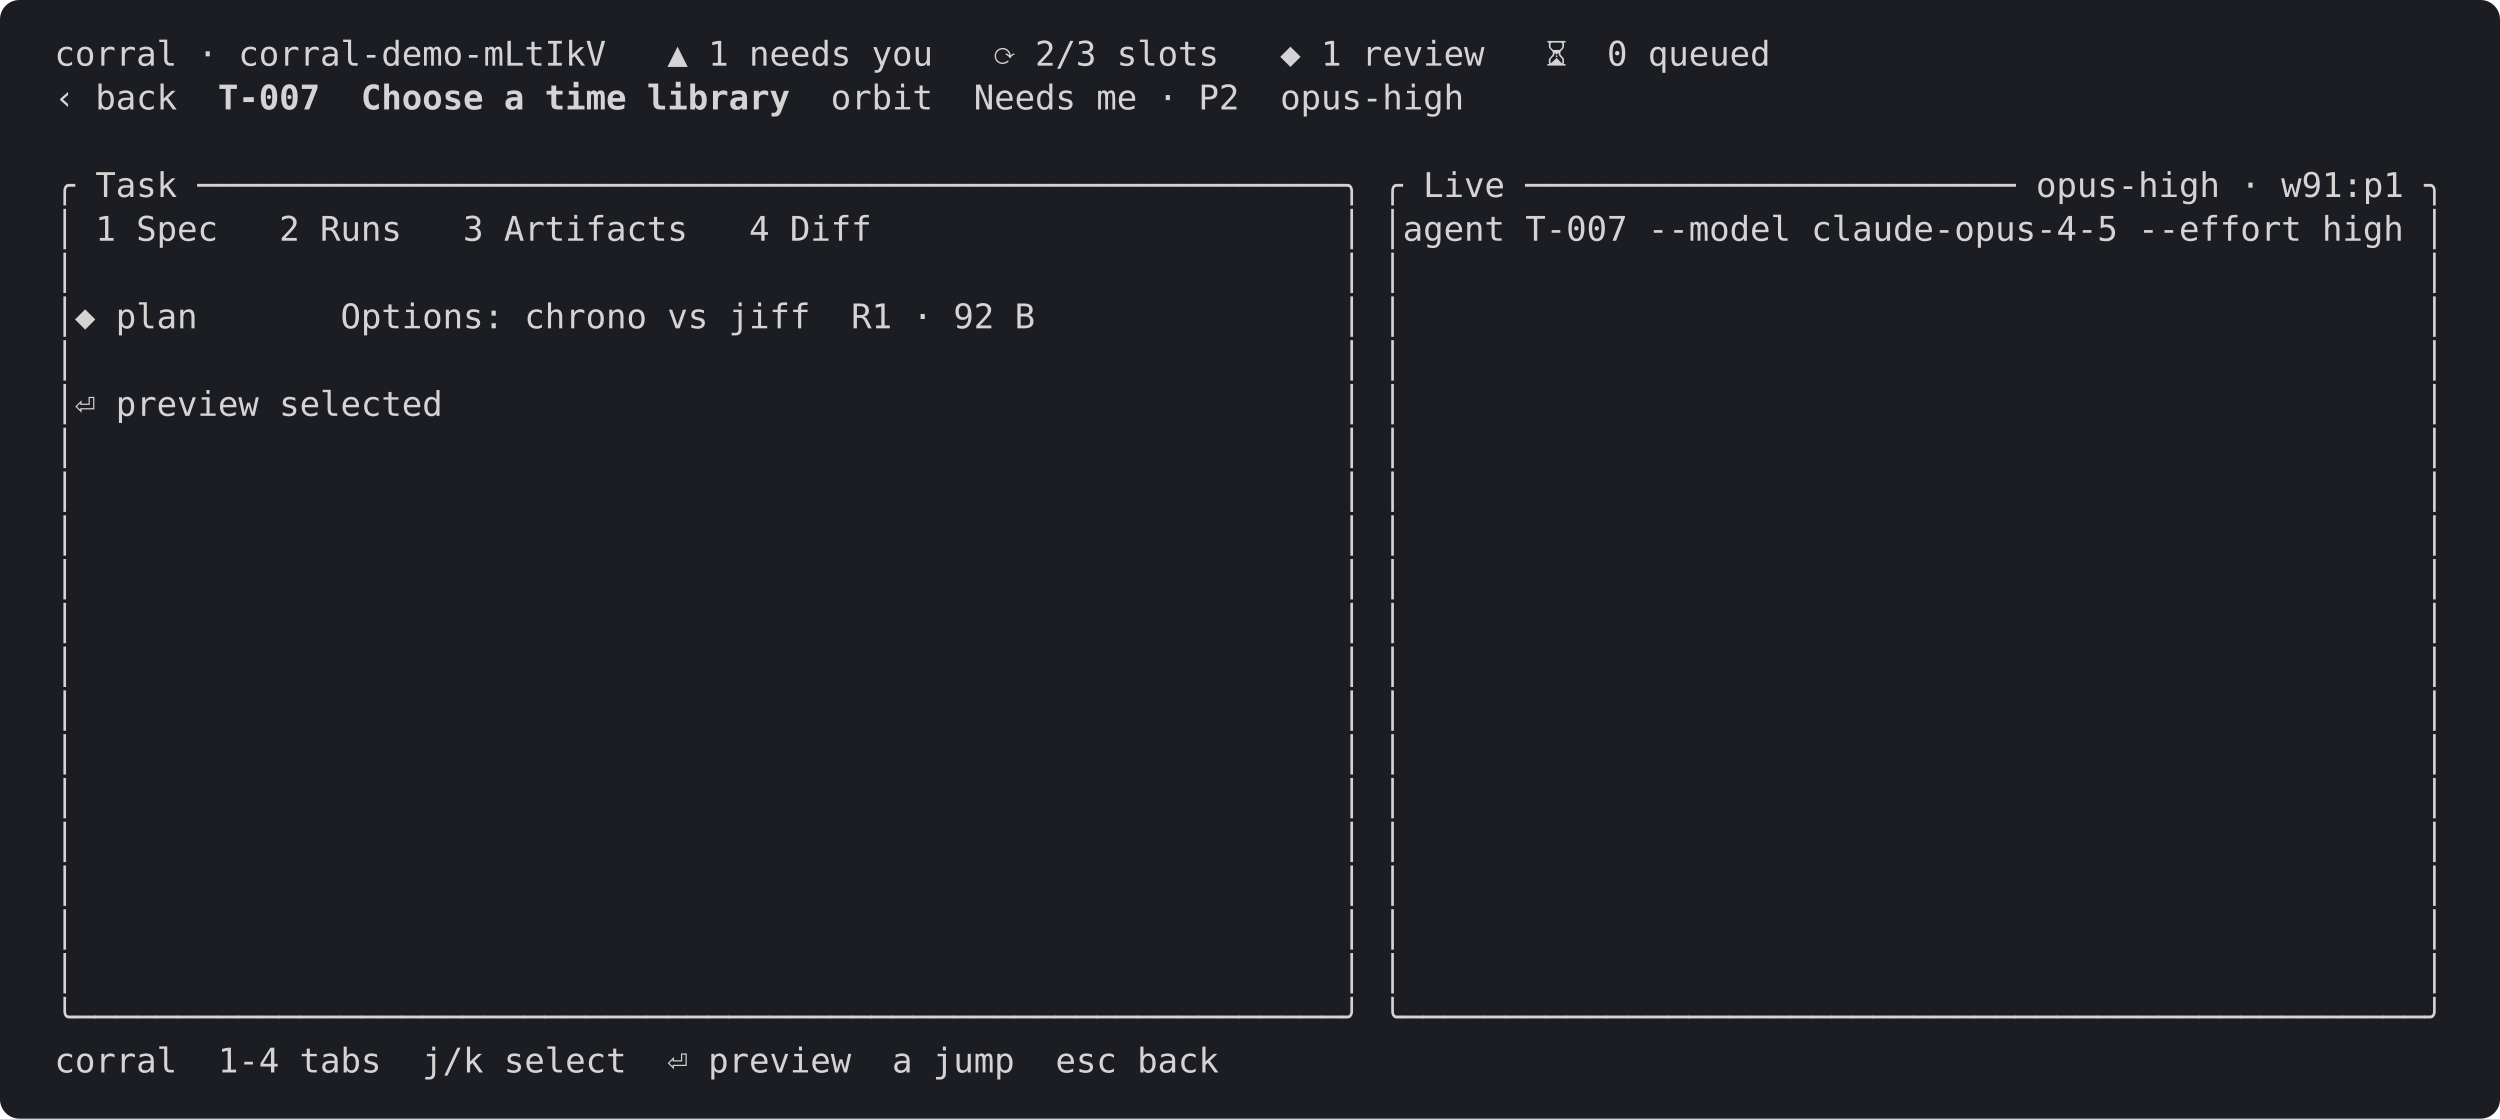
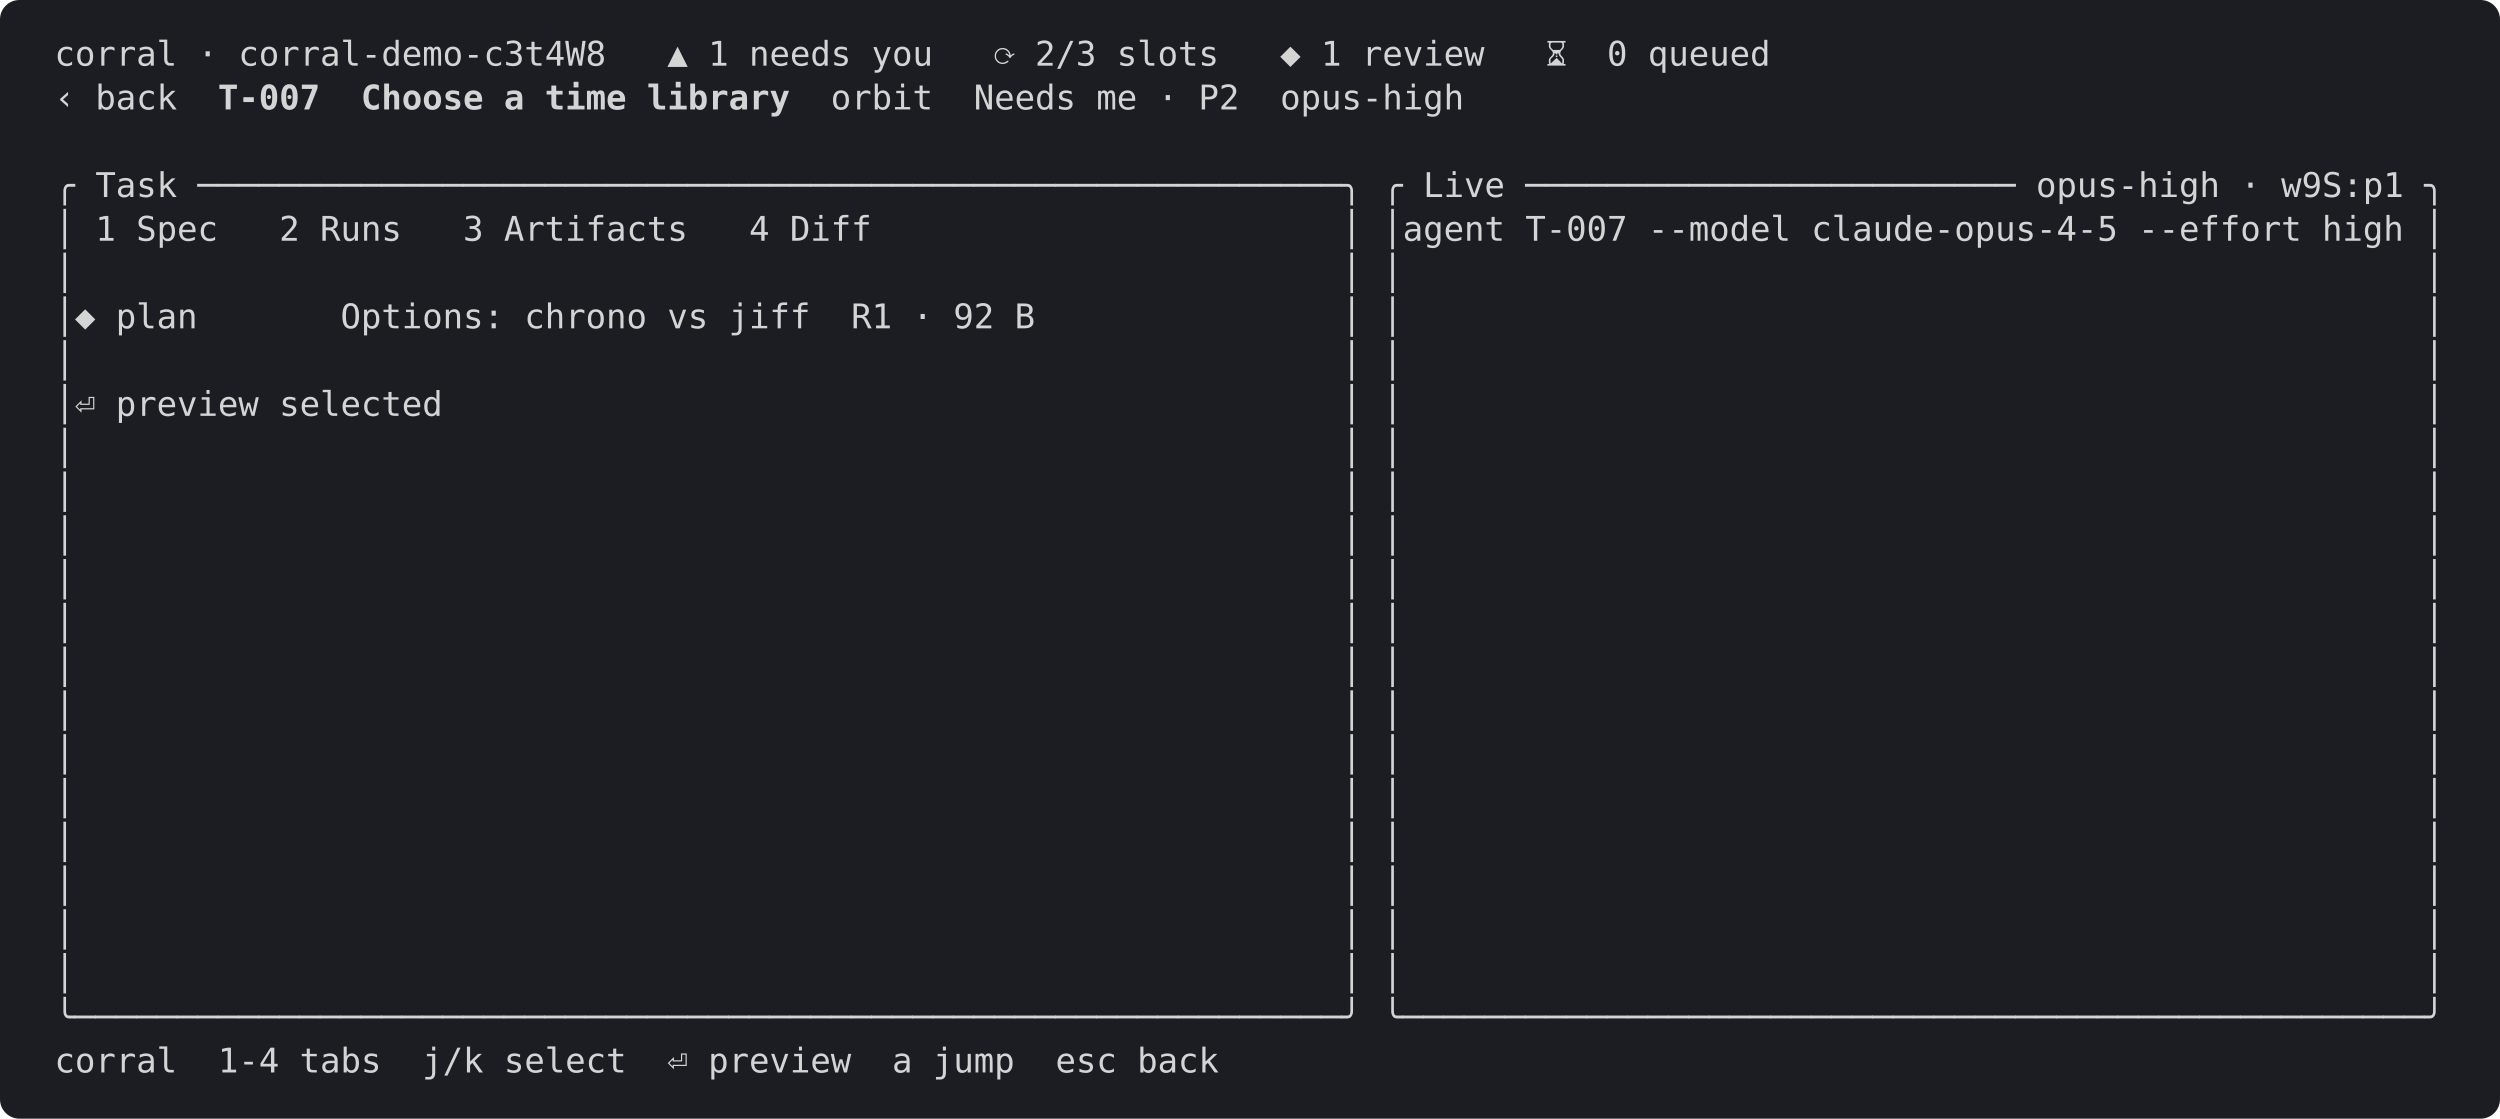
<svg xmlns="http://www.w3.org/2000/svg" width="1028" height="460" viewBox="0 0 1028 460" role="img" aria-label="Task detail with artifacts">
  <rect width="100%" height="100%" rx="8" fill="#1b1d23" />
  <g font-family="DejaVu Sans Mono, Menlo, Consolas, monospace" font-size="14" xml:space="preserve">
    <text x="22.4" y="27.0" fill="#d4d4d4">c</text>
    <text x="30.8" y="27.0" fill="#d4d4d4">o</text>
    <text x="39.2" y="27.0" fill="#d4d4d4">r</text>
    <text x="47.6" y="27.0" fill="#d4d4d4">r</text>
    <text x="56.0" y="27.0" fill="#d4d4d4">a</text>
    <text x="64.4" y="27.0" fill="#d4d4d4">l</text>
    <text x="81.2" y="27.0" fill="#d4d4d4">·</text>
    <text x="98.0" y="27.0" fill="#d4d4d4">c</text>
    <text x="106.4" y="27.0" fill="#d4d4d4">o</text>
    <text x="114.8" y="27.0" fill="#d4d4d4">r</text>
    <text x="123.2" y="27.0" fill="#d4d4d4">r</text>
    <text x="131.6" y="27.0" fill="#d4d4d4">a</text>
    <text x="140.0" y="27.0" fill="#d4d4d4">l</text>
    <text x="148.4" y="27.0" fill="#d4d4d4">-</text>
    <text x="156.8" y="27.0" fill="#d4d4d4">d</text>
    <text x="165.2" y="27.0" fill="#d4d4d4">e</text>
    <text x="173.6" y="27.0" fill="#d4d4d4">m</text>
    <text x="182.0" y="27.0" fill="#d4d4d4">o</text>
    <text x="190.4" y="27.0" fill="#d4d4d4">-</text>
-     <text x="198.8" y="27.0" fill="#d4d4d4">m</text>
-     <text x="207.2" y="27.0" fill="#d4d4d4">L</text>
+     <text x="198.8" y="27.0" fill="#d4d4d4">c</text>
+     <text x="207.2" y="27.0" fill="#d4d4d4">3</text>
    <text x="215.6" y="27.0" fill="#d4d4d4">t</text>
-     <text x="224.0" y="27.0" fill="#d4d4d4">I</text>
-     <text x="232.4" y="27.0" fill="#d4d4d4">k</text>
-     <text x="240.8" y="27.0" fill="#d4d4d4">V</text>
+     <text x="224.0" y="27.0" fill="#d4d4d4">4</text>
+     <text x="232.4" y="27.0" fill="#d4d4d4">W</text>
+     <text x="240.8" y="27.0" fill="#d4d4d4">8</text>
    <text x="274.4" y="27.0" fill="#d4d4d4">▲</text>
    <text x="291.2" y="27.0" fill="#d4d4d4">1</text>
    <text x="308.0" y="27.0" fill="#d4d4d4">n</text>
    <text x="316.4" y="27.0" fill="#d4d4d4">e</text>
    <text x="324.8" y="27.0" fill="#d4d4d4">e</text>
    <text x="333.2" y="27.0" fill="#d4d4d4">d</text>
    <text x="341.6" y="27.0" fill="#d4d4d4">s</text>
    <text x="358.4" y="27.0" fill="#d4d4d4">y</text>
    <text x="366.8" y="27.0" fill="#d4d4d4">o</text>
    <text x="375.2" y="27.0" fill="#d4d4d4">u</text>
    <text x="408.8" y="27.0" fill="#d4d4d4">⟳</text>
    <text x="425.6" y="27.0" fill="#d4d4d4">2</text>
    <text x="434.0" y="27.0" fill="#d4d4d4">/</text>
    <text x="442.4" y="27.0" fill="#d4d4d4">3</text>
    <text x="459.2" y="27.0" fill="#d4d4d4">s</text>
    <text x="467.6" y="27.0" fill="#d4d4d4">l</text>
    <text x="476.0" y="27.0" fill="#d4d4d4">o</text>
    <text x="484.4" y="27.0" fill="#d4d4d4">t</text>
    <text x="492.8" y="27.0" fill="#d4d4d4">s</text>
    <text x="526.4" y="27.0" fill="#d4d4d4">◆</text>
    <text x="543.2" y="27.0" fill="#d4d4d4">1</text>
    <text x="560.0" y="27.0" fill="#d4d4d4">r</text>
    <text x="568.4" y="27.0" fill="#d4d4d4">e</text>
    <text x="576.8" y="27.0" fill="#d4d4d4">v</text>
    <text x="585.2" y="27.0" fill="#d4d4d4">i</text>
    <text x="593.6" y="27.0" fill="#d4d4d4">e</text>
    <text x="602.0" y="27.0" fill="#d4d4d4">w</text>
    <text x="635.6" y="27.0" fill="#d4d4d4">⏳</text>
    <text x="660.8" y="27.0" fill="#d4d4d4">0</text>
    <text x="677.6" y="27.0" fill="#d4d4d4">q</text>
    <text x="686.0" y="27.0" fill="#d4d4d4">u</text>
    <text x="694.4" y="27.0" fill="#d4d4d4">e</text>
    <text x="702.8" y="27.0" fill="#d4d4d4">u</text>
    <text x="711.2" y="27.0" fill="#d4d4d4">e</text>
    <text x="719.6" y="27.0" fill="#d4d4d4">d</text>
    <text x="22.4" y="45.0" fill="#d4d4d4">‹</text>
    <text x="39.2" y="45.0" fill="#d4d4d4">b</text>
    <text x="47.6" y="45.0" fill="#d4d4d4">a</text>
    <text x="56.0" y="45.0" fill="#d4d4d4">c</text>
    <text x="64.4" y="45.0" fill="#d4d4d4">k</text>
    <text x="89.6" y="45.0" fill="#d4d4d4" font-weight="bold">T</text>
    <text x="98.0" y="45.0" fill="#d4d4d4" font-weight="bold">-</text>
    <text x="106.4" y="45.0" fill="#d4d4d4" font-weight="bold">0</text>
    <text x="114.8" y="45.0" fill="#d4d4d4" font-weight="bold">0</text>
    <text x="123.2" y="45.0" fill="#d4d4d4" font-weight="bold">7</text>
    <text x="148.4" y="45.0" fill="#d4d4d4" font-weight="bold">C</text>
    <text x="156.8" y="45.0" fill="#d4d4d4" font-weight="bold">h</text>
    <text x="165.2" y="45.0" fill="#d4d4d4" font-weight="bold">o</text>
    <text x="173.6" y="45.0" fill="#d4d4d4" font-weight="bold">o</text>
    <text x="182.0" y="45.0" fill="#d4d4d4" font-weight="bold">s</text>
    <text x="190.4" y="45.0" fill="#d4d4d4" font-weight="bold">e</text>
    <text x="207.2" y="45.0" fill="#d4d4d4" font-weight="bold">a</text>
    <text x="224.0" y="45.0" fill="#d4d4d4" font-weight="bold">t</text>
    <text x="232.4" y="45.0" fill="#d4d4d4" font-weight="bold">i</text>
    <text x="240.8" y="45.0" fill="#d4d4d4" font-weight="bold">m</text>
    <text x="249.2" y="45.0" fill="#d4d4d4" font-weight="bold">e</text>
    <text x="266.0" y="45.0" fill="#d4d4d4" font-weight="bold">l</text>
    <text x="274.4" y="45.0" fill="#d4d4d4" font-weight="bold">i</text>
    <text x="282.8" y="45.0" fill="#d4d4d4" font-weight="bold">b</text>
    <text x="291.2" y="45.0" fill="#d4d4d4" font-weight="bold">r</text>
    <text x="299.6" y="45.0" fill="#d4d4d4" font-weight="bold">a</text>
    <text x="308.0" y="45.0" fill="#d4d4d4" font-weight="bold">r</text>
    <text x="316.4" y="45.0" fill="#d4d4d4" font-weight="bold">y</text>
    <text x="341.6" y="45.0" fill="#d4d4d4">o</text>
    <text x="350.0" y="45.0" fill="#d4d4d4">r</text>
    <text x="358.4" y="45.0" fill="#d4d4d4">b</text>
    <text x="366.8" y="45.0" fill="#d4d4d4">i</text>
    <text x="375.2" y="45.0" fill="#d4d4d4">t</text>
    <text x="400.4" y="45.0" fill="#d4d4d4">N</text>
    <text x="408.8" y="45.0" fill="#d4d4d4">e</text>
    <text x="417.2" y="45.0" fill="#d4d4d4">e</text>
    <text x="425.6" y="45.0" fill="#d4d4d4">d</text>
    <text x="434.0" y="45.0" fill="#d4d4d4">s</text>
    <text x="450.8" y="45.0" fill="#d4d4d4">m</text>
    <text x="459.2" y="45.0" fill="#d4d4d4">e</text>
    <text x="476.0" y="45.0" fill="#d4d4d4">·</text>
    <text x="492.8" y="45.0" fill="#d4d4d4">P</text>
    <text x="501.2" y="45.0" fill="#d4d4d4">2</text>
    <text x="526.4" y="45.0" fill="#d4d4d4">o</text>
    <text x="534.8" y="45.0" fill="#d4d4d4">p</text>
    <text x="543.2" y="45.0" fill="#d4d4d4">u</text>
    <text x="551.6" y="45.0" fill="#d4d4d4">s</text>
    <text x="560.0" y="45.0" fill="#d4d4d4">-</text>
    <text x="568.4" y="45.0" fill="#d4d4d4">h</text>
    <text x="576.8" y="45.0" fill="#d4d4d4">i</text>
    <text x="585.2" y="45.0" fill="#d4d4d4">g</text>
    <text x="593.6" y="45.0" fill="#d4d4d4">h</text>
    <text x="22.4" y="81.0" fill="#d4d4d4">╭</text>
    <text x="39.2" y="81.0" fill="#d4d4d4">T</text>
    <text x="47.6" y="81.0" fill="#d4d4d4">a</text>
    <text x="56.0" y="81.0" fill="#d4d4d4">s</text>
    <text x="64.4" y="81.0" fill="#d4d4d4">k</text>
    <text x="81.2" y="81.0" fill="#d4d4d4">─</text>
    <text x="89.6" y="81.0" fill="#d4d4d4">─</text>
    <text x="98.0" y="81.0" fill="#d4d4d4">─</text>
    <text x="106.4" y="81.0" fill="#d4d4d4">─</text>
    <text x="114.8" y="81.0" fill="#d4d4d4">─</text>
    <text x="123.2" y="81.0" fill="#d4d4d4">─</text>
    <text x="131.6" y="81.0" fill="#d4d4d4">─</text>
    <text x="140.0" y="81.0" fill="#d4d4d4">─</text>
    <text x="148.4" y="81.0" fill="#d4d4d4">─</text>
    <text x="156.8" y="81.0" fill="#d4d4d4">─</text>
    <text x="165.2" y="81.0" fill="#d4d4d4">─</text>
    <text x="173.6" y="81.0" fill="#d4d4d4">─</text>
    <text x="182.0" y="81.0" fill="#d4d4d4">─</text>
    <text x="190.4" y="81.0" fill="#d4d4d4">─</text>
    <text x="198.8" y="81.0" fill="#d4d4d4">─</text>
    <text x="207.2" y="81.0" fill="#d4d4d4">─</text>
    <text x="215.6" y="81.0" fill="#d4d4d4">─</text>
    <text x="224.0" y="81.0" fill="#d4d4d4">─</text>
    <text x="232.4" y="81.0" fill="#d4d4d4">─</text>
    <text x="240.8" y="81.0" fill="#d4d4d4">─</text>
    <text x="249.2" y="81.0" fill="#d4d4d4">─</text>
    <text x="257.6" y="81.0" fill="#d4d4d4">─</text>
    <text x="266.0" y="81.0" fill="#d4d4d4">─</text>
    <text x="274.4" y="81.0" fill="#d4d4d4">─</text>
    <text x="282.8" y="81.0" fill="#d4d4d4">─</text>
    <text x="291.2" y="81.0" fill="#d4d4d4">─</text>
    <text x="299.6" y="81.0" fill="#d4d4d4">─</text>
    <text x="308.0" y="81.0" fill="#d4d4d4">─</text>
    <text x="316.4" y="81.0" fill="#d4d4d4">─</text>
    <text x="324.8" y="81.0" fill="#d4d4d4">─</text>
    <text x="333.2" y="81.0" fill="#d4d4d4">─</text>
    <text x="341.6" y="81.0" fill="#d4d4d4">─</text>
    <text x="350.0" y="81.0" fill="#d4d4d4">─</text>
    <text x="358.4" y="81.0" fill="#d4d4d4">─</text>
    <text x="366.8" y="81.0" fill="#d4d4d4">─</text>
    <text x="375.2" y="81.0" fill="#d4d4d4">─</text>
    <text x="383.6" y="81.0" fill="#d4d4d4">─</text>
    <text x="392.0" y="81.0" fill="#d4d4d4">─</text>
    <text x="400.4" y="81.0" fill="#d4d4d4">─</text>
    <text x="408.8" y="81.0" fill="#d4d4d4">─</text>
    <text x="417.2" y="81.0" fill="#d4d4d4">─</text>
    <text x="425.6" y="81.0" fill="#d4d4d4">─</text>
    <text x="434.0" y="81.0" fill="#d4d4d4">─</text>
    <text x="442.4" y="81.0" fill="#d4d4d4">─</text>
    <text x="450.8" y="81.0" fill="#d4d4d4">─</text>
    <text x="459.2" y="81.0" fill="#d4d4d4">─</text>
    <text x="467.6" y="81.0" fill="#d4d4d4">─</text>
    <text x="476.0" y="81.0" fill="#d4d4d4">─</text>
    <text x="484.4" y="81.0" fill="#d4d4d4">─</text>
    <text x="492.8" y="81.0" fill="#d4d4d4">─</text>
    <text x="501.2" y="81.0" fill="#d4d4d4">─</text>
    <text x="509.6" y="81.0" fill="#d4d4d4">─</text>
    <text x="518.0" y="81.0" fill="#d4d4d4">─</text>
    <text x="526.4" y="81.0" fill="#d4d4d4">─</text>
    <text x="534.8" y="81.0" fill="#d4d4d4">─</text>
    <text x="543.2" y="81.0" fill="#d4d4d4">─</text>
    <text x="551.6" y="81.0" fill="#d4d4d4">╮</text>
    <text x="568.4" y="81.0" fill="#d4d4d4">╭</text>
    <text x="585.2" y="81.0" fill="#d4d4d4">L</text>
    <text x="593.6" y="81.0" fill="#d4d4d4">i</text>
    <text x="602.0" y="81.0" fill="#d4d4d4">v</text>
    <text x="610.4" y="81.0" fill="#d4d4d4">e</text>
    <text x="627.2" y="81.0" fill="#d4d4d4">─</text>
    <text x="635.6" y="81.0" fill="#d4d4d4">─</text>
    <text x="644.0" y="81.0" fill="#d4d4d4">─</text>
    <text x="652.4" y="81.0" fill="#d4d4d4">─</text>
    <text x="660.8" y="81.0" fill="#d4d4d4">─</text>
    <text x="669.2" y="81.0" fill="#d4d4d4">─</text>
    <text x="677.6" y="81.0" fill="#d4d4d4">─</text>
    <text x="686.0" y="81.0" fill="#d4d4d4">─</text>
    <text x="694.4" y="81.0" fill="#d4d4d4">─</text>
    <text x="702.8" y="81.0" fill="#d4d4d4">─</text>
    <text x="711.2" y="81.0" fill="#d4d4d4">─</text>
    <text x="719.6" y="81.0" fill="#d4d4d4">─</text>
    <text x="728.0" y="81.0" fill="#d4d4d4">─</text>
    <text x="736.4" y="81.0" fill="#d4d4d4">─</text>
    <text x="744.8" y="81.0" fill="#d4d4d4">─</text>
    <text x="753.2" y="81.0" fill="#d4d4d4">─</text>
    <text x="761.6" y="81.0" fill="#d4d4d4">─</text>
    <text x="770.0" y="81.0" fill="#d4d4d4">─</text>
    <text x="778.4" y="81.0" fill="#d4d4d4">─</text>
    <text x="786.8" y="81.0" fill="#d4d4d4">─</text>
    <text x="795.2" y="81.0" fill="#d4d4d4">─</text>
    <text x="803.6" y="81.0" fill="#d4d4d4">─</text>
    <text x="812.0" y="81.0" fill="#d4d4d4">─</text>
    <text x="820.4" y="81.0" fill="#d4d4d4">─</text>
    <text x="837.2" y="81.0" fill="#d4d4d4">o</text>
    <text x="845.6" y="81.0" fill="#d4d4d4">p</text>
    <text x="854.0" y="81.0" fill="#d4d4d4">u</text>
    <text x="862.4" y="81.0" fill="#d4d4d4">s</text>
    <text x="870.8" y="81.0" fill="#d4d4d4">-</text>
    <text x="879.2" y="81.0" fill="#d4d4d4">h</text>
    <text x="887.6" y="81.0" fill="#d4d4d4">i</text>
    <text x="896.0" y="81.0" fill="#d4d4d4">g</text>
    <text x="904.4" y="81.0" fill="#d4d4d4">h</text>
    <text x="921.2" y="81.0" fill="#d4d4d4">·</text>
    <text x="938.0" y="81.0" fill="#d4d4d4">w</text>
    <text x="946.4" y="81.0" fill="#d4d4d4">9</text>
-     <text x="954.8" y="81.0" fill="#d4d4d4">1</text>
+     <text x="954.8" y="81.0" fill="#d4d4d4">S</text>
    <text x="963.2" y="81.0" fill="#d4d4d4">:</text>
    <text x="971.6" y="81.0" fill="#d4d4d4">p</text>
    <text x="980.0" y="81.0" fill="#d4d4d4">1</text>
    <text x="996.8" y="81.0" fill="#d4d4d4">╮</text>
    <text x="22.4" y="99.0" fill="#d4d4d4">│</text>
    <text x="39.2" y="99.0" fill="#d4d4d4">1</text>
    <text x="56.0" y="99.0" fill="#d4d4d4">S</text>
    <text x="64.4" y="99.0" fill="#d4d4d4">p</text>
    <text x="72.8" y="99.0" fill="#d4d4d4">e</text>
    <text x="81.2" y="99.0" fill="#d4d4d4">c</text>
    <text x="114.8" y="99.0" fill="#d4d4d4">2</text>
    <text x="131.6" y="99.0" fill="#d4d4d4">R</text>
    <text x="140.0" y="99.0" fill="#d4d4d4">u</text>
    <text x="148.4" y="99.0" fill="#d4d4d4">n</text>
    <text x="156.8" y="99.0" fill="#d4d4d4">s</text>
    <text x="190.4" y="99.0" fill="#d4d4d4">3</text>
    <text x="207.2" y="99.0" fill="#d4d4d4">A</text>
    <text x="215.6" y="99.0" fill="#d4d4d4">r</text>
    <text x="224.0" y="99.0" fill="#d4d4d4">t</text>
    <text x="232.4" y="99.0" fill="#d4d4d4">i</text>
    <text x="240.8" y="99.0" fill="#d4d4d4">f</text>
    <text x="249.2" y="99.0" fill="#d4d4d4">a</text>
    <text x="257.6" y="99.0" fill="#d4d4d4">c</text>
    <text x="266.0" y="99.0" fill="#d4d4d4">t</text>
    <text x="274.4" y="99.0" fill="#d4d4d4">s</text>
    <text x="308.0" y="99.0" fill="#d4d4d4">4</text>
    <text x="324.8" y="99.0" fill="#d4d4d4">D</text>
    <text x="333.2" y="99.0" fill="#d4d4d4">i</text>
    <text x="341.6" y="99.0" fill="#d4d4d4">f</text>
    <text x="350.0" y="99.0" fill="#d4d4d4">f</text>
    <text x="551.6" y="99.0" fill="#d4d4d4">│</text>
    <text x="568.4" y="99.0" fill="#d4d4d4">│</text>
    <text x="576.8" y="99.0" fill="#d4d4d4">a</text>
    <text x="585.2" y="99.0" fill="#d4d4d4">g</text>
    <text x="593.6" y="99.0" fill="#d4d4d4">e</text>
    <text x="602.0" y="99.0" fill="#d4d4d4">n</text>
    <text x="610.4" y="99.0" fill="#d4d4d4">t</text>
    <text x="627.2" y="99.0" fill="#d4d4d4">T</text>
    <text x="635.6" y="99.0" fill="#d4d4d4">-</text>
    <text x="644.0" y="99.0" fill="#d4d4d4">0</text>
    <text x="652.4" y="99.0" fill="#d4d4d4">0</text>
    <text x="660.8" y="99.0" fill="#d4d4d4">7</text>
    <text x="677.6" y="99.0" fill="#d4d4d4">-</text>
    <text x="686.0" y="99.0" fill="#d4d4d4">-</text>
    <text x="694.4" y="99.0" fill="#d4d4d4">m</text>
    <text x="702.8" y="99.0" fill="#d4d4d4">o</text>
    <text x="711.2" y="99.0" fill="#d4d4d4">d</text>
    <text x="719.6" y="99.0" fill="#d4d4d4">e</text>
    <text x="728.0" y="99.0" fill="#d4d4d4">l</text>
    <text x="744.8" y="99.0" fill="#d4d4d4">c</text>
    <text x="753.2" y="99.0" fill="#d4d4d4">l</text>
    <text x="761.6" y="99.0" fill="#d4d4d4">a</text>
    <text x="770.0" y="99.0" fill="#d4d4d4">u</text>
    <text x="778.4" y="99.0" fill="#d4d4d4">d</text>
    <text x="786.8" y="99.0" fill="#d4d4d4">e</text>
    <text x="795.2" y="99.0" fill="#d4d4d4">-</text>
    <text x="803.6" y="99.0" fill="#d4d4d4">o</text>
    <text x="812.0" y="99.0" fill="#d4d4d4">p</text>
    <text x="820.4" y="99.0" fill="#d4d4d4">u</text>
    <text x="828.8" y="99.0" fill="#d4d4d4">s</text>
    <text x="837.2" y="99.0" fill="#d4d4d4">-</text>
    <text x="845.6" y="99.0" fill="#d4d4d4">4</text>
    <text x="854.0" y="99.0" fill="#d4d4d4">-</text>
    <text x="862.4" y="99.0" fill="#d4d4d4">5</text>
    <text x="879.2" y="99.0" fill="#d4d4d4">-</text>
    <text x="887.6" y="99.0" fill="#d4d4d4">-</text>
    <text x="896.0" y="99.0" fill="#d4d4d4">e</text>
    <text x="904.4" y="99.0" fill="#d4d4d4">f</text>
    <text x="912.8" y="99.0" fill="#d4d4d4">f</text>
    <text x="921.2" y="99.0" fill="#d4d4d4">o</text>
    <text x="929.6" y="99.0" fill="#d4d4d4">r</text>
    <text x="938.0" y="99.0" fill="#d4d4d4">t</text>
    <text x="954.8" y="99.0" fill="#d4d4d4">h</text>
    <text x="963.2" y="99.0" fill="#d4d4d4">i</text>
    <text x="971.6" y="99.0" fill="#d4d4d4">g</text>
    <text x="980.0" y="99.0" fill="#d4d4d4">h</text>
    <text x="996.8" y="99.0" fill="#d4d4d4">│</text>
    <text x="22.4" y="117.0" fill="#d4d4d4">│</text>
    <text x="551.6" y="117.0" fill="#d4d4d4">│</text>
    <text x="568.4" y="117.0" fill="#d4d4d4">│</text>
    <text x="996.8" y="117.0" fill="#d4d4d4">│</text>
    <text x="22.4" y="135.0" fill="#d4d4d4">│</text>
    <text x="30.8" y="135.0" fill="#d4d4d4">◆</text>
    <text x="47.6" y="135.0" fill="#d4d4d4">p</text>
    <text x="56.0" y="135.0" fill="#d4d4d4">l</text>
    <text x="64.4" y="135.0" fill="#d4d4d4">a</text>
    <text x="72.8" y="135.0" fill="#d4d4d4">n</text>
    <text x="140.0" y="135.0" fill="#d4d4d4">O</text>
    <text x="148.4" y="135.0" fill="#d4d4d4">p</text>
    <text x="156.8" y="135.0" fill="#d4d4d4">t</text>
    <text x="165.2" y="135.0" fill="#d4d4d4">i</text>
    <text x="173.6" y="135.0" fill="#d4d4d4">o</text>
    <text x="182.0" y="135.0" fill="#d4d4d4">n</text>
    <text x="190.4" y="135.0" fill="#d4d4d4">s</text>
    <text x="198.8" y="135.0" fill="#d4d4d4">:</text>
    <text x="215.6" y="135.0" fill="#d4d4d4">c</text>
    <text x="224.0" y="135.0" fill="#d4d4d4">h</text>
    <text x="232.4" y="135.0" fill="#d4d4d4">r</text>
    <text x="240.8" y="135.0" fill="#d4d4d4">o</text>
    <text x="249.2" y="135.0" fill="#d4d4d4">n</text>
    <text x="257.6" y="135.0" fill="#d4d4d4">o</text>
    <text x="274.4" y="135.0" fill="#d4d4d4">v</text>
    <text x="282.8" y="135.0" fill="#d4d4d4">s</text>
    <text x="299.6" y="135.0" fill="#d4d4d4">j</text>
    <text x="308.0" y="135.0" fill="#d4d4d4">i</text>
    <text x="316.4" y="135.0" fill="#d4d4d4">f</text>
    <text x="324.8" y="135.0" fill="#d4d4d4">f</text>
    <text x="350.0" y="135.0" fill="#d4d4d4">R</text>
    <text x="358.4" y="135.0" fill="#d4d4d4">1</text>
    <text x="375.2" y="135.0" fill="#d4d4d4">·</text>
    <text x="392.0" y="135.0" fill="#d4d4d4">9</text>
    <text x="400.4" y="135.0" fill="#d4d4d4">2</text>
    <text x="417.2" y="135.0" fill="#d4d4d4">B</text>
    <text x="551.6" y="135.0" fill="#d4d4d4">│</text>
    <text x="568.4" y="135.0" fill="#d4d4d4">│</text>
    <text x="996.8" y="135.0" fill="#d4d4d4">│</text>
    <text x="22.4" y="153.0" fill="#d4d4d4">│</text>
    <text x="551.6" y="153.0" fill="#d4d4d4">│</text>
    <text x="568.4" y="153.0" fill="#d4d4d4">│</text>
    <text x="996.8" y="153.0" fill="#d4d4d4">│</text>
    <text x="22.4" y="171.0" fill="#d4d4d4">│</text>
    <text x="30.8" y="171.0" fill="#d4d4d4">⏎</text>
    <text x="47.6" y="171.0" fill="#d4d4d4">p</text>
    <text x="56.0" y="171.0" fill="#d4d4d4">r</text>
    <text x="64.4" y="171.0" fill="#d4d4d4">e</text>
    <text x="72.8" y="171.0" fill="#d4d4d4">v</text>
    <text x="81.2" y="171.0" fill="#d4d4d4">i</text>
    <text x="89.6" y="171.0" fill="#d4d4d4">e</text>
    <text x="98.0" y="171.0" fill="#d4d4d4">w</text>
    <text x="114.8" y="171.0" fill="#d4d4d4">s</text>
    <text x="123.2" y="171.0" fill="#d4d4d4">e</text>
    <text x="131.6" y="171.0" fill="#d4d4d4">l</text>
    <text x="140.0" y="171.0" fill="#d4d4d4">e</text>
    <text x="148.4" y="171.0" fill="#d4d4d4">c</text>
    <text x="156.8" y="171.0" fill="#d4d4d4">t</text>
    <text x="165.2" y="171.0" fill="#d4d4d4">e</text>
    <text x="173.6" y="171.0" fill="#d4d4d4">d</text>
    <text x="551.6" y="171.0" fill="#d4d4d4">│</text>
    <text x="568.4" y="171.0" fill="#d4d4d4">│</text>
    <text x="996.8" y="171.0" fill="#d4d4d4">│</text>
    <text x="22.4" y="189.0" fill="#d4d4d4">│</text>
    <text x="551.6" y="189.0" fill="#d4d4d4">│</text>
    <text x="568.4" y="189.0" fill="#d4d4d4">│</text>
    <text x="996.8" y="189.0" fill="#d4d4d4">│</text>
    <text x="22.4" y="207.0" fill="#d4d4d4">│</text>
    <text x="551.6" y="207.0" fill="#d4d4d4">│</text>
    <text x="568.4" y="207.0" fill="#d4d4d4">│</text>
    <text x="996.8" y="207.0" fill="#d4d4d4">│</text>
    <text x="22.4" y="225.0" fill="#d4d4d4">│</text>
    <text x="551.6" y="225.0" fill="#d4d4d4">│</text>
    <text x="568.4" y="225.0" fill="#d4d4d4">│</text>
    <text x="996.8" y="225.0" fill="#d4d4d4">│</text>
    <text x="22.4" y="243.0" fill="#d4d4d4">│</text>
    <text x="551.6" y="243.0" fill="#d4d4d4">│</text>
    <text x="568.4" y="243.0" fill="#d4d4d4">│</text>
    <text x="996.8" y="243.0" fill="#d4d4d4">│</text>
    <text x="22.4" y="261.0" fill="#d4d4d4">│</text>
    <text x="551.6" y="261.0" fill="#d4d4d4">│</text>
    <text x="568.4" y="261.0" fill="#d4d4d4">│</text>
    <text x="996.8" y="261.0" fill="#d4d4d4">│</text>
    <text x="22.4" y="279.0" fill="#d4d4d4">│</text>
    <text x="551.6" y="279.0" fill="#d4d4d4">│</text>
    <text x="568.4" y="279.0" fill="#d4d4d4">│</text>
    <text x="996.8" y="279.0" fill="#d4d4d4">│</text>
    <text x="22.4" y="297.0" fill="#d4d4d4">│</text>
    <text x="551.6" y="297.0" fill="#d4d4d4">│</text>
    <text x="568.4" y="297.0" fill="#d4d4d4">│</text>
    <text x="996.8" y="297.0" fill="#d4d4d4">│</text>
    <text x="22.4" y="315.0" fill="#d4d4d4">│</text>
    <text x="551.6" y="315.0" fill="#d4d4d4">│</text>
    <text x="568.4" y="315.0" fill="#d4d4d4">│</text>
    <text x="996.8" y="315.0" fill="#d4d4d4">│</text>
    <text x="22.4" y="333.0" fill="#d4d4d4">│</text>
    <text x="551.6" y="333.0" fill="#d4d4d4">│</text>
    <text x="568.4" y="333.0" fill="#d4d4d4">│</text>
    <text x="996.8" y="333.0" fill="#d4d4d4">│</text>
    <text x="22.4" y="351.0" fill="#d4d4d4">│</text>
    <text x="551.6" y="351.0" fill="#d4d4d4">│</text>
    <text x="568.4" y="351.0" fill="#d4d4d4">│</text>
    <text x="996.8" y="351.0" fill="#d4d4d4">│</text>
    <text x="22.4" y="369.0" fill="#d4d4d4">│</text>
    <text x="551.6" y="369.0" fill="#d4d4d4">│</text>
    <text x="568.4" y="369.0" fill="#d4d4d4">│</text>
    <text x="996.8" y="369.0" fill="#d4d4d4">│</text>
    <text x="22.4" y="387.0" fill="#d4d4d4">│</text>
    <text x="551.6" y="387.0" fill="#d4d4d4">│</text>
    <text x="568.4" y="387.0" fill="#d4d4d4">│</text>
    <text x="996.8" y="387.0" fill="#d4d4d4">│</text>
    <text x="22.4" y="405.0" fill="#d4d4d4">│</text>
    <text x="551.6" y="405.0" fill="#d4d4d4">│</text>
    <text x="568.4" y="405.0" fill="#d4d4d4">│</text>
    <text x="996.8" y="405.0" fill="#d4d4d4">│</text>
    <text x="22.4" y="423.0" fill="#d4d4d4">╰</text>
    <text x="30.8" y="423.0" fill="#d4d4d4">─</text>
    <text x="39.2" y="423.0" fill="#d4d4d4">─</text>
    <text x="47.6" y="423.0" fill="#d4d4d4">─</text>
    <text x="56.0" y="423.0" fill="#d4d4d4">─</text>
    <text x="64.4" y="423.0" fill="#d4d4d4">─</text>
    <text x="72.8" y="423.0" fill="#d4d4d4">─</text>
    <text x="81.2" y="423.0" fill="#d4d4d4">─</text>
    <text x="89.6" y="423.0" fill="#d4d4d4">─</text>
    <text x="98.0" y="423.0" fill="#d4d4d4">─</text>
    <text x="106.4" y="423.0" fill="#d4d4d4">─</text>
    <text x="114.8" y="423.0" fill="#d4d4d4">─</text>
    <text x="123.2" y="423.0" fill="#d4d4d4">─</text>
    <text x="131.6" y="423.0" fill="#d4d4d4">─</text>
    <text x="140.0" y="423.0" fill="#d4d4d4">─</text>
    <text x="148.4" y="423.0" fill="#d4d4d4">─</text>
    <text x="156.8" y="423.0" fill="#d4d4d4">─</text>
    <text x="165.2" y="423.0" fill="#d4d4d4">─</text>
    <text x="173.6" y="423.0" fill="#d4d4d4">─</text>
    <text x="182.0" y="423.0" fill="#d4d4d4">─</text>
    <text x="190.4" y="423.0" fill="#d4d4d4">─</text>
    <text x="198.8" y="423.0" fill="#d4d4d4">─</text>
    <text x="207.2" y="423.0" fill="#d4d4d4">─</text>
    <text x="215.6" y="423.0" fill="#d4d4d4">─</text>
    <text x="224.0" y="423.0" fill="#d4d4d4">─</text>
    <text x="232.4" y="423.0" fill="#d4d4d4">─</text>
    <text x="240.8" y="423.0" fill="#d4d4d4">─</text>
    <text x="249.2" y="423.0" fill="#d4d4d4">─</text>
    <text x="257.6" y="423.0" fill="#d4d4d4">─</text>
    <text x="266.0" y="423.0" fill="#d4d4d4">─</text>
    <text x="274.4" y="423.0" fill="#d4d4d4">─</text>
    <text x="282.8" y="423.0" fill="#d4d4d4">─</text>
    <text x="291.2" y="423.0" fill="#d4d4d4">─</text>
    <text x="299.6" y="423.0" fill="#d4d4d4">─</text>
    <text x="308.0" y="423.0" fill="#d4d4d4">─</text>
    <text x="316.4" y="423.0" fill="#d4d4d4">─</text>
    <text x="324.8" y="423.0" fill="#d4d4d4">─</text>
    <text x="333.2" y="423.0" fill="#d4d4d4">─</text>
    <text x="341.6" y="423.0" fill="#d4d4d4">─</text>
    <text x="350.0" y="423.0" fill="#d4d4d4">─</text>
    <text x="358.4" y="423.0" fill="#d4d4d4">─</text>
    <text x="366.8" y="423.0" fill="#d4d4d4">─</text>
    <text x="375.2" y="423.0" fill="#d4d4d4">─</text>
    <text x="383.6" y="423.0" fill="#d4d4d4">─</text>
    <text x="392.0" y="423.0" fill="#d4d4d4">─</text>
    <text x="400.4" y="423.0" fill="#d4d4d4">─</text>
    <text x="408.8" y="423.0" fill="#d4d4d4">─</text>
    <text x="417.2" y="423.0" fill="#d4d4d4">─</text>
    <text x="425.6" y="423.0" fill="#d4d4d4">─</text>
    <text x="434.0" y="423.0" fill="#d4d4d4">─</text>
    <text x="442.4" y="423.0" fill="#d4d4d4">─</text>
    <text x="450.8" y="423.0" fill="#d4d4d4">─</text>
    <text x="459.2" y="423.0" fill="#d4d4d4">─</text>
    <text x="467.6" y="423.0" fill="#d4d4d4">─</text>
    <text x="476.0" y="423.0" fill="#d4d4d4">─</text>
    <text x="484.4" y="423.0" fill="#d4d4d4">─</text>
    <text x="492.8" y="423.0" fill="#d4d4d4">─</text>
    <text x="501.2" y="423.0" fill="#d4d4d4">─</text>
    <text x="509.6" y="423.0" fill="#d4d4d4">─</text>
    <text x="518.0" y="423.0" fill="#d4d4d4">─</text>
    <text x="526.4" y="423.0" fill="#d4d4d4">─</text>
    <text x="534.8" y="423.0" fill="#d4d4d4">─</text>
    <text x="543.2" y="423.0" fill="#d4d4d4">─</text>
    <text x="551.6" y="423.0" fill="#d4d4d4">╯</text>
    <text x="568.4" y="423.0" fill="#d4d4d4">╰</text>
    <text x="576.8" y="423.0" fill="#d4d4d4">─</text>
    <text x="585.2" y="423.0" fill="#d4d4d4">─</text>
    <text x="593.6" y="423.0" fill="#d4d4d4">─</text>
    <text x="602.0" y="423.0" fill="#d4d4d4">─</text>
    <text x="610.4" y="423.0" fill="#d4d4d4">─</text>
    <text x="618.8" y="423.0" fill="#d4d4d4">─</text>
    <text x="627.2" y="423.0" fill="#d4d4d4">─</text>
    <text x="635.6" y="423.0" fill="#d4d4d4">─</text>
    <text x="644.0" y="423.0" fill="#d4d4d4">─</text>
    <text x="652.4" y="423.0" fill="#d4d4d4">─</text>
    <text x="660.8" y="423.0" fill="#d4d4d4">─</text>
    <text x="669.2" y="423.0" fill="#d4d4d4">─</text>
    <text x="677.6" y="423.0" fill="#d4d4d4">─</text>
    <text x="686.0" y="423.0" fill="#d4d4d4">─</text>
    <text x="694.4" y="423.0" fill="#d4d4d4">─</text>
    <text x="702.8" y="423.0" fill="#d4d4d4">─</text>
    <text x="711.2" y="423.0" fill="#d4d4d4">─</text>
    <text x="719.6" y="423.0" fill="#d4d4d4">─</text>
    <text x="728.0" y="423.0" fill="#d4d4d4">─</text>
    <text x="736.4" y="423.0" fill="#d4d4d4">─</text>
    <text x="744.8" y="423.0" fill="#d4d4d4">─</text>
    <text x="753.2" y="423.0" fill="#d4d4d4">─</text>
    <text x="761.6" y="423.0" fill="#d4d4d4">─</text>
    <text x="770.0" y="423.0" fill="#d4d4d4">─</text>
    <text x="778.4" y="423.0" fill="#d4d4d4">─</text>
    <text x="786.8" y="423.0" fill="#d4d4d4">─</text>
    <text x="795.2" y="423.0" fill="#d4d4d4">─</text>
    <text x="803.6" y="423.0" fill="#d4d4d4">─</text>
    <text x="812.0" y="423.0" fill="#d4d4d4">─</text>
    <text x="820.4" y="423.0" fill="#d4d4d4">─</text>
    <text x="828.8" y="423.0" fill="#d4d4d4">─</text>
    <text x="837.2" y="423.0" fill="#d4d4d4">─</text>
    <text x="845.6" y="423.0" fill="#d4d4d4">─</text>
    <text x="854.0" y="423.0" fill="#d4d4d4">─</text>
    <text x="862.4" y="423.0" fill="#d4d4d4">─</text>
    <text x="870.8" y="423.0" fill="#d4d4d4">─</text>
    <text x="879.2" y="423.0" fill="#d4d4d4">─</text>
    <text x="887.6" y="423.0" fill="#d4d4d4">─</text>
    <text x="896.0" y="423.0" fill="#d4d4d4">─</text>
    <text x="904.4" y="423.0" fill="#d4d4d4">─</text>
    <text x="912.8" y="423.0" fill="#d4d4d4">─</text>
    <text x="921.2" y="423.0" fill="#d4d4d4">─</text>
    <text x="929.6" y="423.0" fill="#d4d4d4">─</text>
    <text x="938.0" y="423.0" fill="#d4d4d4">─</text>
    <text x="946.4" y="423.0" fill="#d4d4d4">─</text>
    <text x="954.8" y="423.0" fill="#d4d4d4">─</text>
    <text x="963.2" y="423.0" fill="#d4d4d4">─</text>
    <text x="971.6" y="423.0" fill="#d4d4d4">─</text>
    <text x="980.0" y="423.0" fill="#d4d4d4">─</text>
    <text x="988.4" y="423.0" fill="#d4d4d4">─</text>
    <text x="996.8" y="423.0" fill="#d4d4d4">╯</text>
    <text x="22.4" y="441.0" fill="#d4d4d4">c</text>
    <text x="30.8" y="441.0" fill="#d4d4d4">o</text>
    <text x="39.2" y="441.0" fill="#d4d4d4">r</text>
    <text x="47.6" y="441.0" fill="#d4d4d4">r</text>
    <text x="56.0" y="441.0" fill="#d4d4d4">a</text>
    <text x="64.4" y="441.0" fill="#d4d4d4">l</text>
    <text x="89.6" y="441.0" fill="#d4d4d4">1</text>
    <text x="98.0" y="441.0" fill="#d4d4d4">-</text>
    <text x="106.4" y="441.0" fill="#d4d4d4">4</text>
    <text x="123.2" y="441.0" fill="#d4d4d4">t</text>
    <text x="131.6" y="441.0" fill="#d4d4d4">a</text>
    <text x="140.0" y="441.0" fill="#d4d4d4">b</text>
    <text x="148.4" y="441.0" fill="#d4d4d4">s</text>
    <text x="173.6" y="441.0" fill="#d4d4d4">j</text>
    <text x="182.0" y="441.0" fill="#d4d4d4">/</text>
    <text x="190.4" y="441.0" fill="#d4d4d4">k</text>
    <text x="207.2" y="441.0" fill="#d4d4d4">s</text>
    <text x="215.6" y="441.0" fill="#d4d4d4">e</text>
    <text x="224.0" y="441.0" fill="#d4d4d4">l</text>
    <text x="232.4" y="441.0" fill="#d4d4d4">e</text>
    <text x="240.8" y="441.0" fill="#d4d4d4">c</text>
    <text x="249.2" y="441.0" fill="#d4d4d4">t</text>
    <text x="274.4" y="441.0" fill="#d4d4d4">⏎</text>
    <text x="291.2" y="441.0" fill="#d4d4d4">p</text>
    <text x="299.6" y="441.0" fill="#d4d4d4">r</text>
    <text x="308.0" y="441.0" fill="#d4d4d4">e</text>
    <text x="316.4" y="441.0" fill="#d4d4d4">v</text>
    <text x="324.8" y="441.0" fill="#d4d4d4">i</text>
    <text x="333.2" y="441.0" fill="#d4d4d4">e</text>
    <text x="341.6" y="441.0" fill="#d4d4d4">w</text>
    <text x="366.8" y="441.0" fill="#d4d4d4">a</text>
    <text x="383.6" y="441.0" fill="#d4d4d4">j</text>
    <text x="392.0" y="441.0" fill="#d4d4d4">u</text>
    <text x="400.4" y="441.0" fill="#d4d4d4">m</text>
    <text x="408.8" y="441.0" fill="#d4d4d4">p</text>
    <text x="434.0" y="441.0" fill="#d4d4d4">e</text>
    <text x="442.4" y="441.0" fill="#d4d4d4">s</text>
    <text x="450.8" y="441.0" fill="#d4d4d4">c</text>
    <text x="467.6" y="441.0" fill="#d4d4d4">b</text>
    <text x="476.0" y="441.0" fill="#d4d4d4">a</text>
    <text x="484.4" y="441.0" fill="#d4d4d4">c</text>
    <text x="492.8" y="441.0" fill="#d4d4d4">k</text>
  </g>
</svg>
